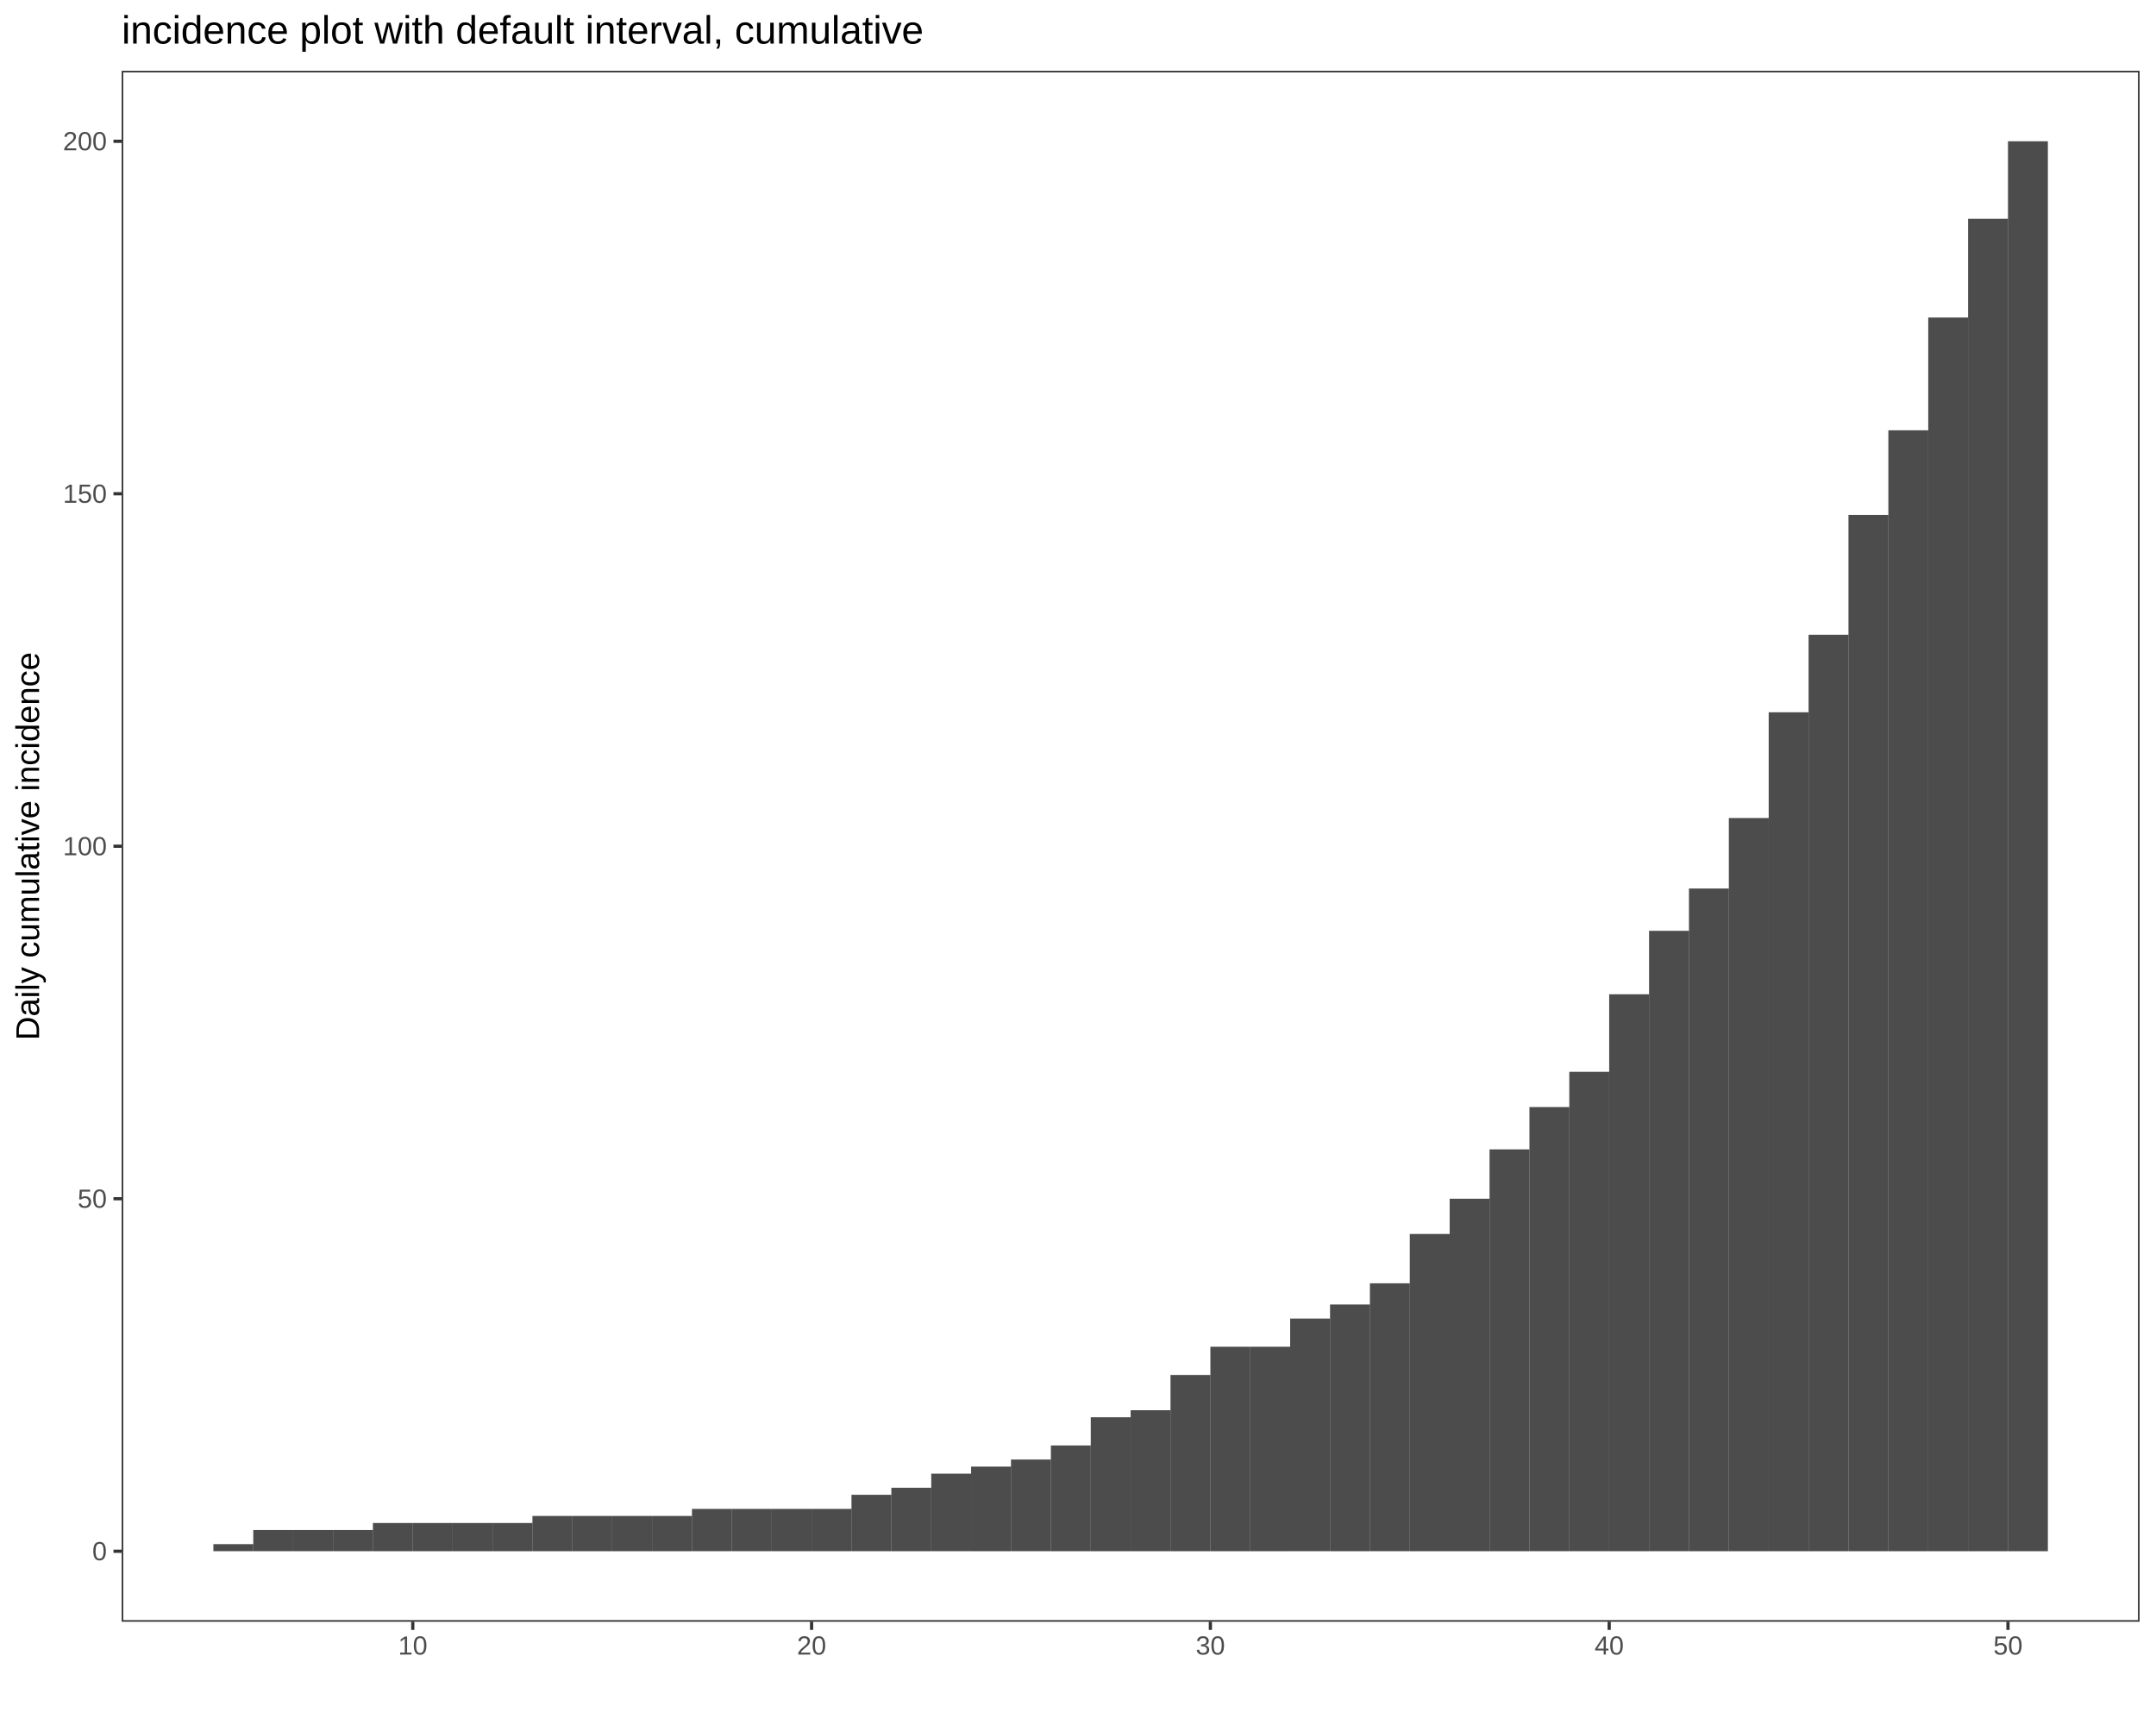
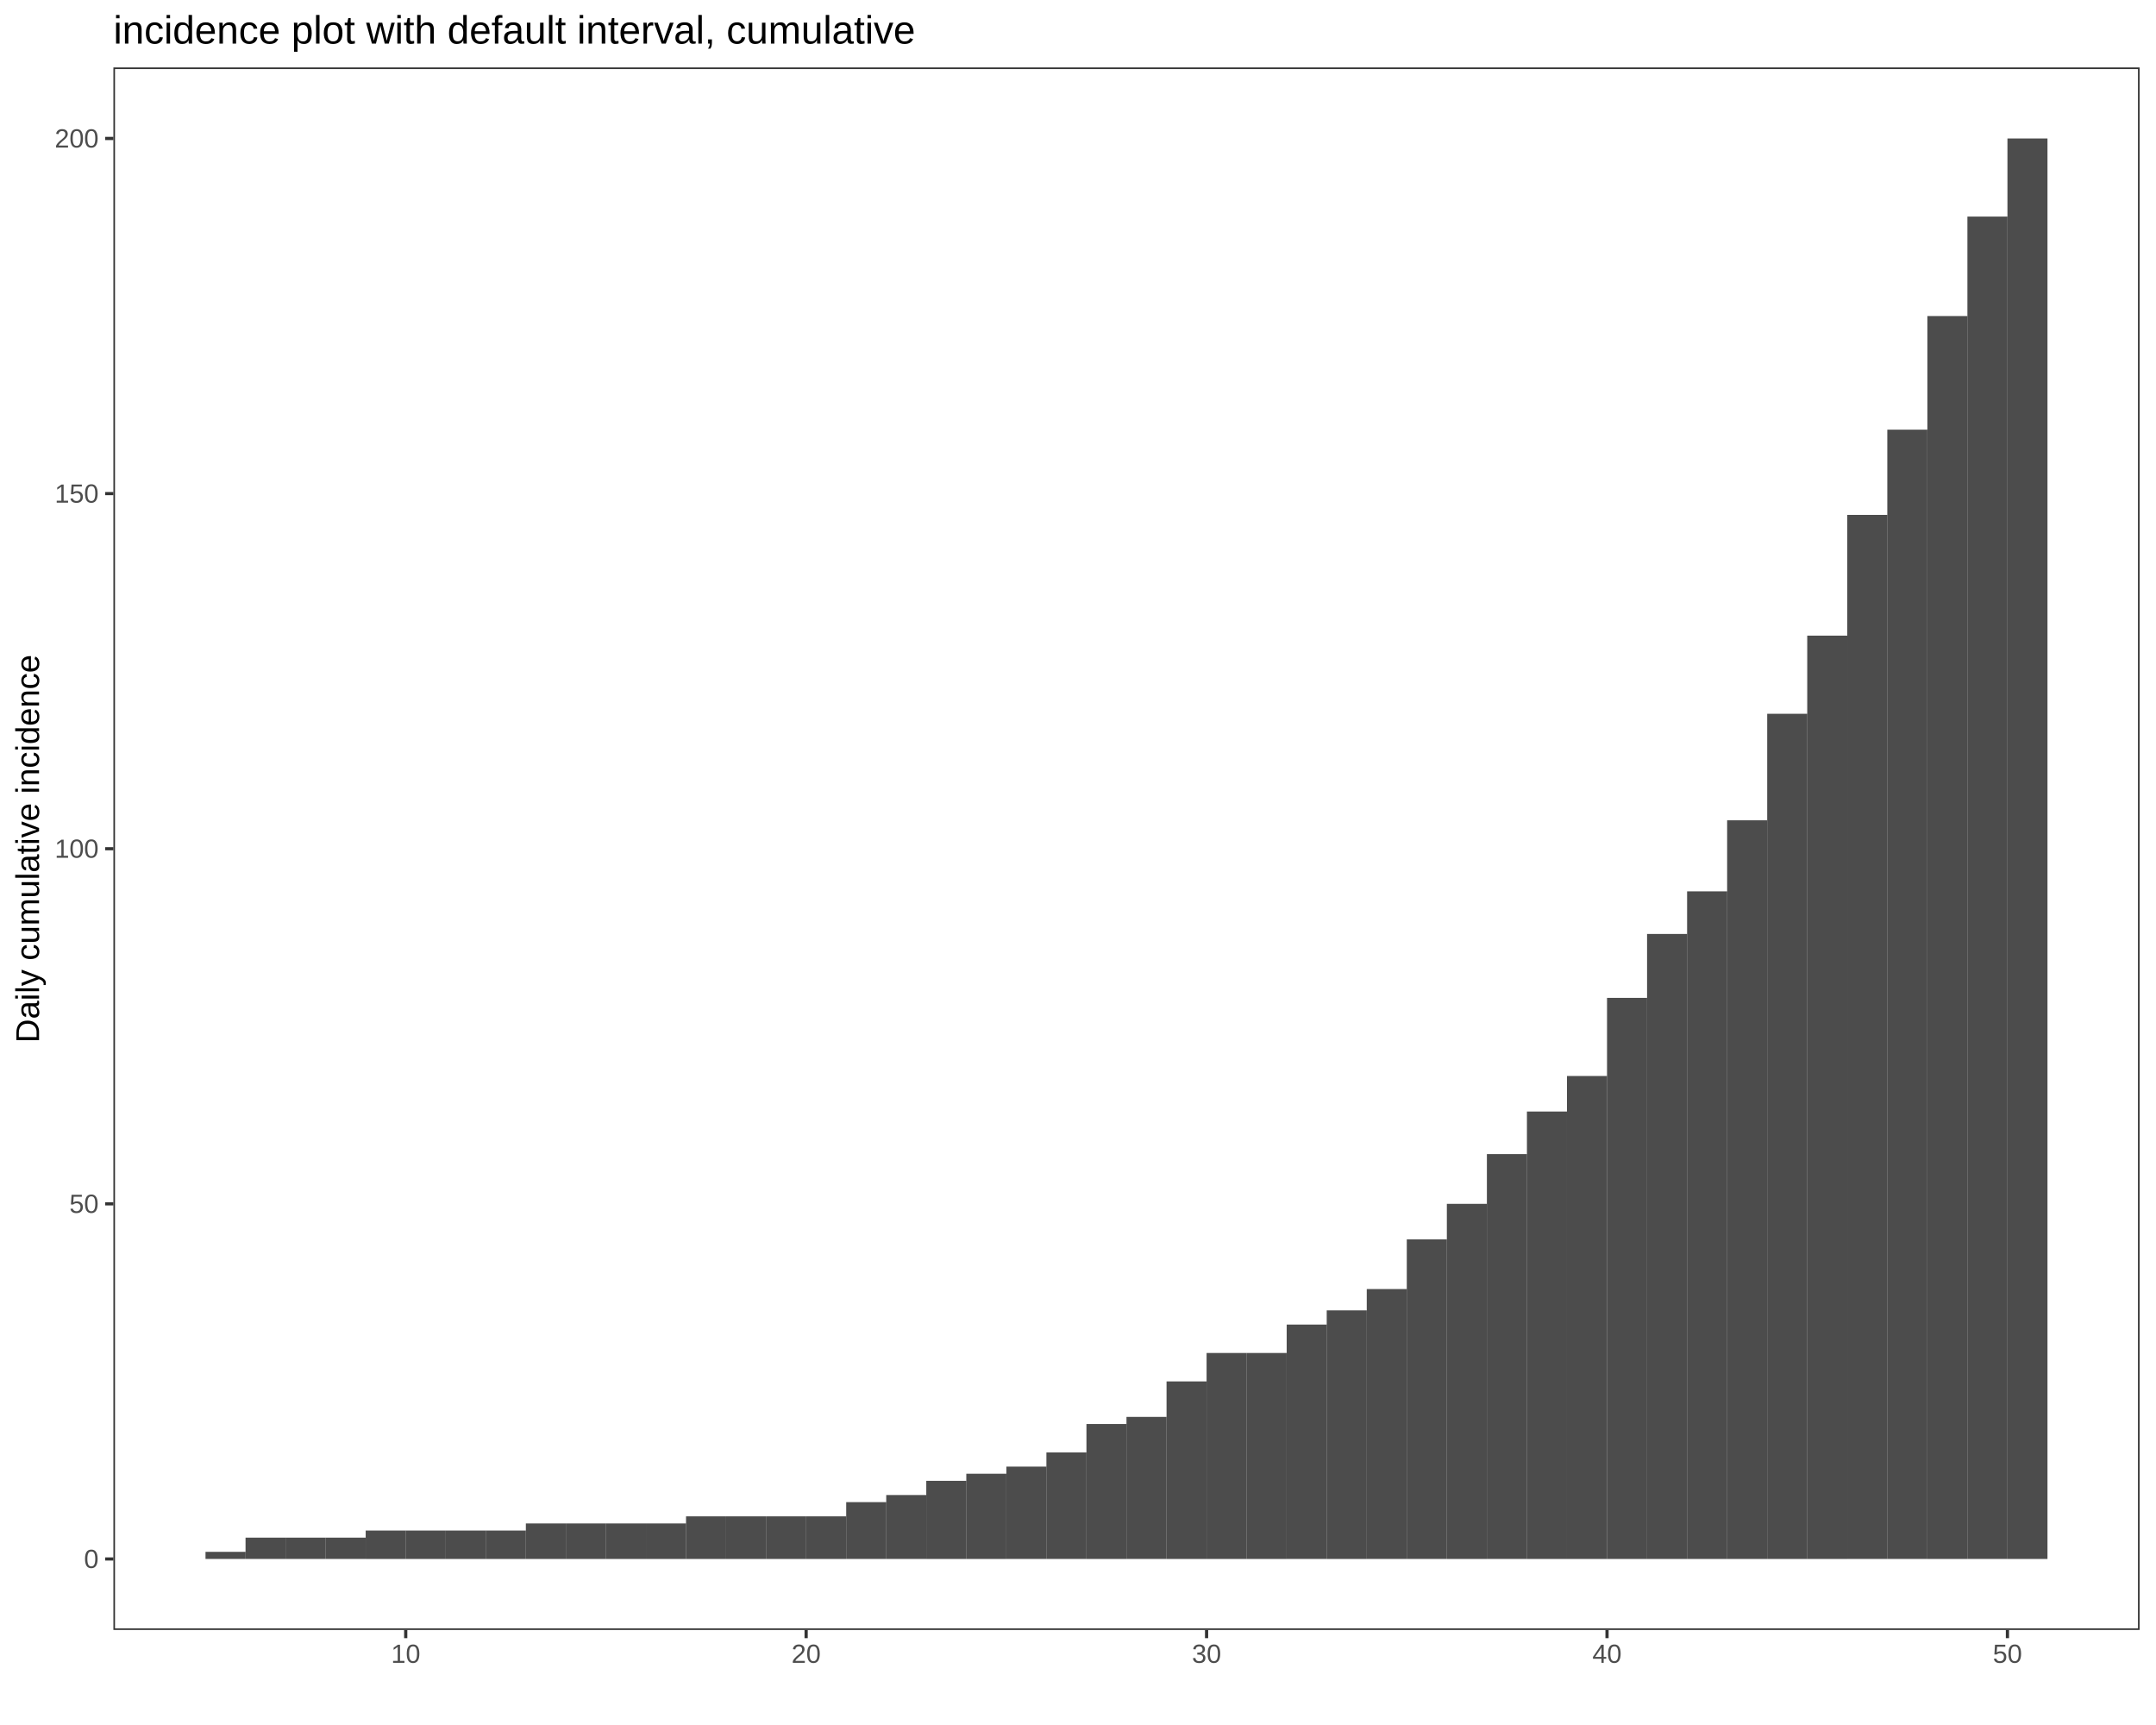
<svg xmlns="http://www.w3.org/2000/svg" viewBox="0 0 720.00 576.00">
  <defs>
    <style type="text/css">
-     line, polyline, path, rect, circle {
+     line, polyline, polygon, path, rect, circle {
      fill: none;
      stroke: #000000;
      stroke-linecap: round;
      stroke-linejoin: round;
      stroke-miterlimit: 10.00;
    }
  </style>
  </defs>
  <rect width="100%" height="100%" style="stroke: none; fill: #FFFFFF;" />
  <rect x="0.00" y="0.00" width="720.00" height="576.00" style="stroke-width: 1.07; stroke: #FFFFFF; fill: #FFFFFF;" />
  <defs>
-     <clipPath id="cpNDAuNjMwOXw3MTQuNTIxfDU0MS41MDd8MjMuNjI2NQ==">
-       <rect x="40.63" y="23.63" width="673.89" height="517.88" />
+     <clipPath id="cpMzcuODd8NzE0LjUyfDU0NC4yN3wyMi41Mg==">
+       <rect x="37.87" y="22.52" width="676.65" height="521.75" />
    </clipPath>
  </defs>
-   <rect x="40.63" y="23.63" width="673.89" height="517.88" style="stroke-width: 1.07; stroke: none; fill: #FFFFFF;" clip-path="url(#cpNDAuNjMwOXw3MTQuNTIxfDU0MS41MDd8MjMuNjI2NQ==)" />
-   <rect x="71.26" y="515.61" width="13.32" height="2.35" style="stroke-width: 1.07; stroke: none; stroke-linecap: butt; fill: #000000; fill-opacity: 0.70;" clip-path="url(#cpNDAuNjMwOXw3MTQuNTIxfDU0MS41MDd8MjMuNjI2NQ==)" />
-   <rect x="84.58" y="510.90" width="13.32" height="7.06" style="stroke-width: 1.07; stroke: none; stroke-linecap: butt; fill: #000000; fill-opacity: 0.70;" clip-path="url(#cpNDAuNjMwOXw3MTQuNTIxfDU0MS41MDd8MjMuNjI2NQ==)" />
-   <rect x="97.90" y="510.90" width="13.32" height="7.06" style="stroke-width: 1.07; stroke: none; stroke-linecap: butt; fill: #000000; fill-opacity: 0.70;" clip-path="url(#cpNDAuNjMwOXw3MTQuNTIxfDU0MS41MDd8MjMuNjI2NQ==)" />
-   <rect x="111.22" y="510.90" width="13.32" height="7.06" style="stroke-width: 1.07; stroke: none; stroke-linecap: butt; fill: #000000; fill-opacity: 0.70;" clip-path="url(#cpNDAuNjMwOXw3MTQuNTIxfDU0MS41MDd8MjMuNjI2NQ==)" />
-   <rect x="124.53" y="508.55" width="13.32" height="9.42" style="stroke-width: 1.07; stroke: none; stroke-linecap: butt; fill: #000000; fill-opacity: 0.70;" clip-path="url(#cpNDAuNjMwOXw3MTQuNTIxfDU0MS41MDd8MjMuNjI2NQ==)" />
-   <rect x="137.85" y="508.55" width="13.32" height="9.42" style="stroke-width: 1.07; stroke: none; stroke-linecap: butt; fill: #000000; fill-opacity: 0.70;" clip-path="url(#cpNDAuNjMwOXw3MTQuNTIxfDU0MS41MDd8MjMuNjI2NQ==)" />
-   <rect x="151.17" y="508.55" width="13.32" height="9.42" style="stroke-width: 1.07; stroke: none; stroke-linecap: butt; fill: #000000; fill-opacity: 0.70;" clip-path="url(#cpNDAuNjMwOXw3MTQuNTIxfDU0MS41MDd8MjMuNjI2NQ==)" />
-   <rect x="164.49" y="508.55" width="13.32" height="9.42" style="stroke-width: 1.07; stroke: none; stroke-linecap: butt; fill: #000000; fill-opacity: 0.70;" clip-path="url(#cpNDAuNjMwOXw3MTQuNTIxfDU0MS41MDd8MjMuNjI2NQ==)" />
-   <rect x="177.81" y="506.20" width="13.32" height="11.77" style="stroke-width: 1.07; stroke: none; stroke-linecap: butt; fill: #000000; fill-opacity: 0.70;" clip-path="url(#cpNDAuNjMwOXw3MTQuNTIxfDU0MS41MDd8MjMuNjI2NQ==)" />
-   <rect x="191.12" y="506.20" width="13.32" height="11.77" style="stroke-width: 1.07; stroke: none; stroke-linecap: butt; fill: #000000; fill-opacity: 0.70;" clip-path="url(#cpNDAuNjMwOXw3MTQuNTIxfDU0MS41MDd8MjMuNjI2NQ==)" />
-   <rect x="204.44" y="506.20" width="13.32" height="11.77" style="stroke-width: 1.07; stroke: none; stroke-linecap: butt; fill: #000000; fill-opacity: 0.70;" clip-path="url(#cpNDAuNjMwOXw3MTQuNTIxfDU0MS41MDd8MjMuNjI2NQ==)" />
-   <rect x="217.76" y="506.20" width="13.32" height="11.77" style="stroke-width: 1.07; stroke: none; stroke-linecap: butt; fill: #000000; fill-opacity: 0.70;" clip-path="url(#cpNDAuNjMwOXw3MTQuNTIxfDU0MS41MDd8MjMuNjI2NQ==)" />
-   <rect x="231.08" y="503.84" width="13.32" height="14.12" style="stroke-width: 1.07; stroke: none; stroke-linecap: butt; fill: #000000; fill-opacity: 0.70;" clip-path="url(#cpNDAuNjMwOXw3MTQuNTIxfDU0MS41MDd8MjMuNjI2NQ==)" />
-   <rect x="244.40" y="503.84" width="13.32" height="14.12" style="stroke-width: 1.07; stroke: none; stroke-linecap: butt; fill: #000000; fill-opacity: 0.70;" clip-path="url(#cpNDAuNjMwOXw3MTQuNTIxfDU0MS41MDd8MjMuNjI2NQ==)" />
-   <rect x="257.71" y="503.84" width="13.32" height="14.12" style="stroke-width: 1.07; stroke: none; stroke-linecap: butt; fill: #000000; fill-opacity: 0.70;" clip-path="url(#cpNDAuNjMwOXw3MTQuNTIxfDU0MS41MDd8MjMuNjI2NQ==)" />
-   <rect x="271.03" y="503.84" width="13.32" height="14.12" style="stroke-width: 1.07; stroke: none; stroke-linecap: butt; fill: #000000; fill-opacity: 0.70;" clip-path="url(#cpNDAuNjMwOXw3MTQuNTIxfDU0MS41MDd8MjMuNjI2NQ==)" />
-   <rect x="284.35" y="499.13" width="13.32" height="18.83" style="stroke-width: 1.07; stroke: none; stroke-linecap: butt; fill: #000000; fill-opacity: 0.70;" clip-path="url(#cpNDAuNjMwOXw3MTQuNTIxfDU0MS41MDd8MjMuNjI2NQ==)" />
-   <rect x="297.67" y="496.78" width="13.32" height="21.19" style="stroke-width: 1.07; stroke: none; stroke-linecap: butt; fill: #000000; fill-opacity: 0.70;" clip-path="url(#cpNDAuNjMwOXw3MTQuNTIxfDU0MS41MDd8MjMuNjI2NQ==)" />
-   <rect x="310.99" y="492.07" width="13.32" height="25.89" style="stroke-width: 1.07; stroke: none; stroke-linecap: butt; fill: #000000; fill-opacity: 0.70;" clip-path="url(#cpNDAuNjMwOXw3MTQuNTIxfDU0MS41MDd8MjMuNjI2NQ==)" />
-   <rect x="324.30" y="489.72" width="13.32" height="28.25" style="stroke-width: 1.07; stroke: none; stroke-linecap: butt; fill: #000000; fill-opacity: 0.70;" clip-path="url(#cpNDAuNjMwOXw3MTQuNTIxfDU0MS41MDd8MjMuNjI2NQ==)" />
-   <rect x="337.62" y="487.36" width="13.32" height="30.60" style="stroke-width: 1.07; stroke: none; stroke-linecap: butt; fill: #000000; fill-opacity: 0.70;" clip-path="url(#cpNDAuNjMwOXw3MTQuNTIxfDU0MS41MDd8MjMuNjI2NQ==)" />
-   <rect x="350.94" y="482.66" width="13.32" height="35.31" style="stroke-width: 1.07; stroke: none; stroke-linecap: butt; fill: #000000; fill-opacity: 0.70;" clip-path="url(#cpNDAuNjMwOXw3MTQuNTIxfDU0MS41MDd8MjMuNjI2NQ==)" />
-   <rect x="364.26" y="473.24" width="13.32" height="44.73" style="stroke-width: 1.07; stroke: none; stroke-linecap: butt; fill: #000000; fill-opacity: 0.70;" clip-path="url(#cpNDAuNjMwOXw3MTQuNTIxfDU0MS41MDd8MjMuNjI2NQ==)" />
-   <rect x="377.58" y="470.89" width="13.32" height="47.08" style="stroke-width: 1.07; stroke: none; stroke-linecap: butt; fill: #000000; fill-opacity: 0.70;" clip-path="url(#cpNDAuNjMwOXw3MTQuNTIxfDU0MS41MDd8MjMuNjI2NQ==)" />
-   <rect x="390.89" y="459.12" width="13.32" height="58.85" style="stroke-width: 1.07; stroke: none; stroke-linecap: butt; fill: #000000; fill-opacity: 0.70;" clip-path="url(#cpNDAuNjMwOXw3MTQuNTIxfDU0MS41MDd8MjMuNjI2NQ==)" />
-   <rect x="404.21" y="449.70" width="13.32" height="68.27" style="stroke-width: 1.07; stroke: none; stroke-linecap: butt; fill: #000000; fill-opacity: 0.70;" clip-path="url(#cpNDAuNjMwOXw3MTQuNTIxfDU0MS41MDd8MjMuNjI2NQ==)" />
-   <rect x="417.53" y="449.70" width="13.32" height="68.27" style="stroke-width: 1.07; stroke: none; stroke-linecap: butt; fill: #000000; fill-opacity: 0.70;" clip-path="url(#cpNDAuNjMwOXw3MTQuNTIxfDU0MS41MDd8MjMuNjI2NQ==)" />
-   <rect x="430.85" y="440.28" width="13.32" height="77.68" style="stroke-width: 1.07; stroke: none; stroke-linecap: butt; fill: #000000; fill-opacity: 0.70;" clip-path="url(#cpNDAuNjMwOXw3MTQuNTIxfDU0MS41MDd8MjMuNjI2NQ==)" />
-   <rect x="444.17" y="435.58" width="13.32" height="82.39" style="stroke-width: 1.07; stroke: none; stroke-linecap: butt; fill: #000000; fill-opacity: 0.70;" clip-path="url(#cpNDAuNjMwOXw3MTQuNTIxfDU0MS41MDd8MjMuNjI2NQ==)" />
-   <rect x="457.48" y="428.51" width="13.32" height="89.45" style="stroke-width: 1.07; stroke: none; stroke-linecap: butt; fill: #000000; fill-opacity: 0.70;" clip-path="url(#cpNDAuNjMwOXw3MTQuNTIxfDU0MS41MDd8MjMuNjI2NQ==)" />
-   <rect x="470.80" y="412.04" width="13.32" height="105.93" style="stroke-width: 1.07; stroke: none; stroke-linecap: butt; fill: #000000; fill-opacity: 0.70;" clip-path="url(#cpNDAuNjMwOXw3MTQuNTIxfDU0MS41MDd8MjMuNjI2NQ==)" />
-   <rect x="484.12" y="400.27" width="13.32" height="117.70" style="stroke-width: 1.07; stroke: none; stroke-linecap: butt; fill: #000000; fill-opacity: 0.70;" clip-path="url(#cpNDAuNjMwOXw3MTQuNTIxfDU0MS41MDd8MjMuNjI2NQ==)" />
-   <rect x="497.44" y="383.79" width="13.32" height="134.18" style="stroke-width: 1.07; stroke: none; stroke-linecap: butt; fill: #000000; fill-opacity: 0.70;" clip-path="url(#cpNDAuNjMwOXw3MTQuNTIxfDU0MS41MDd8MjMuNjI2NQ==)" />
-   <rect x="510.76" y="369.66" width="13.32" height="148.30" style="stroke-width: 1.07; stroke: none; stroke-linecap: butt; fill: #000000; fill-opacity: 0.70;" clip-path="url(#cpNDAuNjMwOXw3MTQuNTIxfDU0MS41MDd8MjMuNjI2NQ==)" />
-   <rect x="524.07" y="357.89" width="13.32" height="160.07" style="stroke-width: 1.07; stroke: none; stroke-linecap: butt; fill: #000000; fill-opacity: 0.70;" clip-path="url(#cpNDAuNjMwOXw3MTQuNTIxfDU0MS41MDd8MjMuNjI2NQ==)" />
-   <rect x="537.39" y="332.00" width="13.32" height="185.97" style="stroke-width: 1.07; stroke: none; stroke-linecap: butt; fill: #000000; fill-opacity: 0.70;" clip-path="url(#cpNDAuNjMwOXw3MTQuNTIxfDU0MS41MDd8MjMuNjI2NQ==)" />
-   <rect x="550.71" y="310.81" width="13.32" height="207.15" style="stroke-width: 1.07; stroke: none; stroke-linecap: butt; fill: #000000; fill-opacity: 0.70;" clip-path="url(#cpNDAuNjMwOXw3MTQuNTIxfDU0MS41MDd8MjMuNjI2NQ==)" />
-   <rect x="564.03" y="296.69" width="13.32" height="221.28" style="stroke-width: 1.07; stroke: none; stroke-linecap: butt; fill: #000000; fill-opacity: 0.70;" clip-path="url(#cpNDAuNjMwOXw3MTQuNTIxfDU0MS41MDd8MjMuNjI2NQ==)" />
-   <rect x="577.35" y="273.15" width="13.32" height="244.82" style="stroke-width: 1.07; stroke: none; stroke-linecap: butt; fill: #000000; fill-opacity: 0.70;" clip-path="url(#cpNDAuNjMwOXw3MTQuNTIxfDU0MS41MDd8MjMuNjI2NQ==)" />
-   <rect x="590.66" y="237.84" width="13.32" height="280.13" style="stroke-width: 1.07; stroke: none; stroke-linecap: butt; fill: #000000; fill-opacity: 0.70;" clip-path="url(#cpNDAuNjMwOXw3MTQuNTIxfDU0MS41MDd8MjMuNjI2NQ==)" />
-   <rect x="603.98" y="211.95" width="13.32" height="306.02" style="stroke-width: 1.07; stroke: none; stroke-linecap: butt; fill: #000000; fill-opacity: 0.70;" clip-path="url(#cpNDAuNjMwOXw3MTQuNTIxfDU0MS41MDd8MjMuNjI2NQ==)" />
-   <rect x="617.30" y="171.93" width="13.32" height="346.04" style="stroke-width: 1.07; stroke: none; stroke-linecap: butt; fill: #000000; fill-opacity: 0.70;" clip-path="url(#cpNDAuNjMwOXw3MTQuNTIxfDU0MS41MDd8MjMuNjI2NQ==)" />
-   <rect x="630.62" y="143.68" width="13.32" height="374.29" style="stroke-width: 1.07; stroke: none; stroke-linecap: butt; fill: #000000; fill-opacity: 0.70;" clip-path="url(#cpNDAuNjMwOXw3MTQuNTIxfDU0MS41MDd8MjMuNjI2NQ==)" />
-   <rect x="643.94" y="106.02" width="13.32" height="411.95" style="stroke-width: 1.07; stroke: none; stroke-linecap: butt; fill: #000000; fill-opacity: 0.70;" clip-path="url(#cpNDAuNjMwOXw3MTQuNTIxfDU0MS41MDd8MjMuNjI2NQ==)" />
-   <rect x="657.25" y="73.06" width="13.32" height="444.91" style="stroke-width: 1.07; stroke: none; stroke-linecap: butt; fill: #000000; fill-opacity: 0.70;" clip-path="url(#cpNDAuNjMwOXw3MTQuNTIxfDU0MS41MDd8MjMuNjI2NQ==)" />
-   <rect x="670.57" y="47.17" width="13.32" height="470.80" style="stroke-width: 1.07; stroke: none; stroke-linecap: butt; fill: #000000; fill-opacity: 0.70;" clip-path="url(#cpNDAuNjMwOXw3MTQuNTIxfDU0MS41MDd8MjMuNjI2NQ==)" />
-   <rect x="40.63" y="23.63" width="673.89" height="517.88" style="stroke-width: 1.07; stroke: #333333;" clip-path="url(#cpNDAuNjMwOXw3MTQuNTIxfDU0MS41MDd8MjMuNjI2NQ==)" />
+   <rect x="37.87" y="22.52" width="676.65" height="521.75" style="stroke-width: 1.07; stroke: none; fill: #FFFFFF;" clip-path="url(#cpMzcuODd8NzE0LjUyfDU0NC4yN3wyMi41Mg==)" />
+   <rect x="68.63" y="518.18" width="13.37" height="2.37" style="stroke-width: 1.07; stroke: none; stroke-linecap: butt; fill: #000000; fill-opacity: 0.70;" clip-path="url(#cpMzcuODd8NzE0LjUyfDU0NC4yN3wyMi41Mg==)" />
+   <rect x="82.00" y="513.44" width="13.37" height="7.11" style="stroke-width: 1.07; stroke: none; stroke-linecap: butt; fill: #000000; fill-opacity: 0.70;" clip-path="url(#cpMzcuODd8NzE0LjUyfDU0NC4yN3wyMi41Mg==)" />
+   <rect x="95.37" y="513.44" width="13.37" height="7.11" style="stroke-width: 1.07; stroke: none; stroke-linecap: butt; fill: #000000; fill-opacity: 0.70;" clip-path="url(#cpMzcuODd8NzE0LjUyfDU0NC4yN3wyMi41Mg==)" />
+   <rect x="108.74" y="513.44" width="13.37" height="7.11" style="stroke-width: 1.07; stroke: none; stroke-linecap: butt; fill: #000000; fill-opacity: 0.70;" clip-path="url(#cpMzcuODd8NzE0LjUyfDU0NC4yN3wyMi41Mg==)" />
+   <rect x="122.12" y="511.07" width="13.37" height="9.49" style="stroke-width: 1.07; stroke: none; stroke-linecap: butt; fill: #000000; fill-opacity: 0.70;" clip-path="url(#cpMzcuODd8NzE0LjUyfDU0NC4yN3wyMi41Mg==)" />
+   <rect x="135.49" y="511.07" width="13.37" height="9.49" style="stroke-width: 1.07; stroke: none; stroke-linecap: butt; fill: #000000; fill-opacity: 0.70;" clip-path="url(#cpMzcuODd8NzE0LjUyfDU0NC4yN3wyMi41Mg==)" />
+   <rect x="148.86" y="511.07" width="13.37" height="9.49" style="stroke-width: 1.07; stroke: none; stroke-linecap: butt; fill: #000000; fill-opacity: 0.70;" clip-path="url(#cpMzcuODd8NzE0LjUyfDU0NC4yN3wyMi41Mg==)" />
+   <rect x="162.23" y="511.07" width="13.37" height="9.49" style="stroke-width: 1.07; stroke: none; stroke-linecap: butt; fill: #000000; fill-opacity: 0.70;" clip-path="url(#cpMzcuODd8NzE0LjUyfDU0NC4yN3wyMi41Mg==)" />
+   <rect x="175.61" y="508.70" width="13.37" height="11.86" style="stroke-width: 1.07; stroke: none; stroke-linecap: butt; fill: #000000; fill-opacity: 0.70;" clip-path="url(#cpMzcuODd8NzE0LjUyfDU0NC4yN3wyMi41Mg==)" />
+   <rect x="188.98" y="508.70" width="13.37" height="11.86" style="stroke-width: 1.07; stroke: none; stroke-linecap: butt; fill: #000000; fill-opacity: 0.70;" clip-path="url(#cpMzcuODd8NzE0LjUyfDU0NC4yN3wyMi41Mg==)" />
+   <rect x="202.35" y="508.70" width="13.37" height="11.86" style="stroke-width: 1.07; stroke: none; stroke-linecap: butt; fill: #000000; fill-opacity: 0.70;" clip-path="url(#cpMzcuODd8NzE0LjUyfDU0NC4yN3wyMi41Mg==)" />
+   <rect x="215.72" y="508.70" width="13.37" height="11.86" style="stroke-width: 1.07; stroke: none; stroke-linecap: butt; fill: #000000; fill-opacity: 0.70;" clip-path="url(#cpMzcuODd8NzE0LjUyfDU0NC4yN3wyMi41Mg==)" />
+   <rect x="229.10" y="506.33" width="13.37" height="14.23" style="stroke-width: 1.07; stroke: none; stroke-linecap: butt; fill: #000000; fill-opacity: 0.70;" clip-path="url(#cpMzcuODd8NzE0LjUyfDU0NC4yN3wyMi41Mg==)" />
+   <rect x="242.47" y="506.33" width="13.37" height="14.23" style="stroke-width: 1.07; stroke: none; stroke-linecap: butt; fill: #000000; fill-opacity: 0.70;" clip-path="url(#cpMzcuODd8NzE0LjUyfDU0NC4yN3wyMi41Mg==)" />
+   <rect x="255.84" y="506.33" width="13.37" height="14.23" style="stroke-width: 1.07; stroke: none; stroke-linecap: butt; fill: #000000; fill-opacity: 0.70;" clip-path="url(#cpMzcuODd8NzE0LjUyfDU0NC4yN3wyMi41Mg==)" />
+   <rect x="269.21" y="506.33" width="13.37" height="14.23" style="stroke-width: 1.07; stroke: none; stroke-linecap: butt; fill: #000000; fill-opacity: 0.70;" clip-path="url(#cpMzcuODd8NzE0LjUyfDU0NC4yN3wyMi41Mg==)" />
+   <rect x="282.59" y="501.58" width="13.37" height="18.97" style="stroke-width: 1.07; stroke: none; stroke-linecap: butt; fill: #000000; fill-opacity: 0.70;" clip-path="url(#cpMzcuODd8NzE0LjUyfDU0NC4yN3wyMi41Mg==)" />
+   <rect x="295.96" y="499.21" width="13.37" height="21.34" style="stroke-width: 1.07; stroke: none; stroke-linecap: butt; fill: #000000; fill-opacity: 0.70;" clip-path="url(#cpMzcuODd8NzE0LjUyfDU0NC4yN3wyMi41Mg==)" />
+   <rect x="309.33" y="494.47" width="13.37" height="26.09" style="stroke-width: 1.07; stroke: none; stroke-linecap: butt; fill: #000000; fill-opacity: 0.70;" clip-path="url(#cpMzcuODd8NzE0LjUyfDU0NC4yN3wyMi41Mg==)" />
+   <rect x="322.70" y="492.10" width="13.37" height="28.46" style="stroke-width: 1.07; stroke: none; stroke-linecap: butt; fill: #000000; fill-opacity: 0.70;" clip-path="url(#cpMzcuODd8NzE0LjUyfDU0NC4yN3wyMi41Mg==)" />
+   <rect x="336.08" y="489.72" width="13.37" height="30.83" style="stroke-width: 1.07; stroke: none; stroke-linecap: butt; fill: #000000; fill-opacity: 0.70;" clip-path="url(#cpMzcuODd8NzE0LjUyfDU0NC4yN3wyMi41Mg==)" />
+   <rect x="349.45" y="484.98" width="13.37" height="35.57" style="stroke-width: 1.07; stroke: none; stroke-linecap: butt; fill: #000000; fill-opacity: 0.70;" clip-path="url(#cpMzcuODd8NzE0LjUyfDU0NC4yN3wyMi41Mg==)" />
+   <rect x="362.82" y="475.50" width="13.37" height="45.06" style="stroke-width: 1.07; stroke: none; stroke-linecap: butt; fill: #000000; fill-opacity: 0.70;" clip-path="url(#cpMzcuODd8NzE0LjUyfDU0NC4yN3wyMi41Mg==)" />
+   <rect x="376.19" y="473.12" width="13.37" height="47.43" style="stroke-width: 1.07; stroke: none; stroke-linecap: butt; fill: #000000; fill-opacity: 0.70;" clip-path="url(#cpMzcuODd8NzE0LjUyfDU0NC4yN3wyMi41Mg==)" />
+   <rect x="389.57" y="461.27" width="13.37" height="59.29" style="stroke-width: 1.07; stroke: none; stroke-linecap: butt; fill: #000000; fill-opacity: 0.70;" clip-path="url(#cpMzcuODd8NzE0LjUyfDU0NC4yN3wyMi41Mg==)" />
+   <rect x="402.94" y="451.78" width="13.37" height="68.78" style="stroke-width: 1.07; stroke: none; stroke-linecap: butt; fill: #000000; fill-opacity: 0.70;" clip-path="url(#cpMzcuODd8NzE0LjUyfDU0NC4yN3wyMi41Mg==)" />
+   <rect x="416.31" y="451.78" width="13.37" height="68.78" style="stroke-width: 1.07; stroke: none; stroke-linecap: butt; fill: #000000; fill-opacity: 0.70;" clip-path="url(#cpMzcuODd8NzE0LjUyfDU0NC4yN3wyMi41Mg==)" />
+   <rect x="429.69" y="442.29" width="13.37" height="78.26" style="stroke-width: 1.07; stroke: none; stroke-linecap: butt; fill: #000000; fill-opacity: 0.70;" clip-path="url(#cpMzcuODd8NzE0LjUyfDU0NC4yN3wyMi41Mg==)" />
+   <rect x="443.06" y="437.55" width="13.37" height="83.01" style="stroke-width: 1.07; stroke: none; stroke-linecap: butt; fill: #000000; fill-opacity: 0.70;" clip-path="url(#cpMzcuODd8NzE0LjUyfDU0NC4yN3wyMi41Mg==)" />
+   <rect x="456.43" y="430.43" width="13.37" height="90.12" style="stroke-width: 1.07; stroke: none; stroke-linecap: butt; fill: #000000; fill-opacity: 0.70;" clip-path="url(#cpMzcuODd8NzE0LjUyfDU0NC4yN3wyMi41Mg==)" />
+   <rect x="469.80" y="413.83" width="13.37" height="106.72" style="stroke-width: 1.07; stroke: none; stroke-linecap: butt; fill: #000000; fill-opacity: 0.70;" clip-path="url(#cpMzcuODd8NzE0LjUyfDU0NC4yN3wyMi41Mg==)" />
+   <rect x="483.18" y="401.98" width="13.37" height="118.58" style="stroke-width: 1.07; stroke: none; stroke-linecap: butt; fill: #000000; fill-opacity: 0.70;" clip-path="url(#cpMzcuODd8NzE0LjUyfDU0NC4yN3wyMi41Mg==)" />
+   <rect x="496.55" y="385.37" width="13.37" height="135.18" style="stroke-width: 1.07; stroke: none; stroke-linecap: butt; fill: #000000; fill-opacity: 0.70;" clip-path="url(#cpMzcuODd8NzE0LjUyfDU0NC4yN3wyMi41Mg==)" />
+   <rect x="509.92" y="371.15" width="13.37" height="149.41" style="stroke-width: 1.07; stroke: none; stroke-linecap: butt; fill: #000000; fill-opacity: 0.70;" clip-path="url(#cpMzcuODd8NzE0LjUyfDU0NC4yN3wyMi41Mg==)" />
+   <rect x="523.29" y="359.29" width="13.37" height="161.27" style="stroke-width: 1.07; stroke: none; stroke-linecap: butt; fill: #000000; fill-opacity: 0.70;" clip-path="url(#cpMzcuODd8NzE0LjUyfDU0NC4yN3wyMi41Mg==)" />
+   <rect x="536.67" y="333.20" width="13.37" height="187.36" style="stroke-width: 1.07; stroke: none; stroke-linecap: butt; fill: #000000; fill-opacity: 0.70;" clip-path="url(#cpMzcuODd8NzE0LjUyfDU0NC4yN3wyMi41Mg==)" />
+   <rect x="550.04" y="311.86" width="13.37" height="208.70" style="stroke-width: 1.07; stroke: none; stroke-linecap: butt; fill: #000000; fill-opacity: 0.70;" clip-path="url(#cpMzcuODd8NzE0LjUyfDU0NC4yN3wyMi41Mg==)" />
+   <rect x="563.41" y="297.63" width="13.37" height="222.93" style="stroke-width: 1.07; stroke: none; stroke-linecap: butt; fill: #000000; fill-opacity: 0.70;" clip-path="url(#cpMzcuODd8NzE0LjUyfDU0NC4yN3wyMi41Mg==)" />
+   <rect x="576.78" y="273.91" width="13.37" height="246.65" style="stroke-width: 1.07; stroke: none; stroke-linecap: butt; fill: #000000; fill-opacity: 0.70;" clip-path="url(#cpMzcuODd8NzE0LjUyfDU0NC4yN3wyMi41Mg==)" />
+   <rect x="590.16" y="238.34" width="13.37" height="282.22" style="stroke-width: 1.07; stroke: none; stroke-linecap: butt; fill: #000000; fill-opacity: 0.70;" clip-path="url(#cpMzcuODd8NzE0LjUyfDU0NC4yN3wyMi41Mg==)" />
+   <rect x="603.53" y="212.25" width="13.37" height="308.31" style="stroke-width: 1.07; stroke: none; stroke-linecap: butt; fill: #000000; fill-opacity: 0.70;" clip-path="url(#cpMzcuODd8NzE0LjUyfDU0NC4yN3wyMi41Mg==)" />
+   <rect x="616.90" y="171.93" width="13.37" height="348.62" style="stroke-width: 1.07; stroke: none; stroke-linecap: butt; fill: #000000; fill-opacity: 0.70;" clip-path="url(#cpMzcuODd8NzE0LjUyfDU0NC4yN3wyMi41Mg==)" />
+   <rect x="630.27" y="143.47" width="13.37" height="377.08" style="stroke-width: 1.07; stroke: none; stroke-linecap: butt; fill: #000000; fill-opacity: 0.70;" clip-path="url(#cpMzcuODd8NzE0LjUyfDU0NC4yN3wyMi41Mg==)" />
+   <rect x="643.65" y="105.53" width="13.37" height="415.03" style="stroke-width: 1.07; stroke: none; stroke-linecap: butt; fill: #000000; fill-opacity: 0.70;" clip-path="url(#cpMzcuODd8NzE0LjUyfDU0NC4yN3wyMi41Mg==)" />
+   <rect x="657.02" y="72.32" width="13.37" height="448.23" style="stroke-width: 1.07; stroke: none; stroke-linecap: butt; fill: #000000; fill-opacity: 0.70;" clip-path="url(#cpMzcuODd8NzE0LjUyfDU0NC4yN3wyMi41Mg==)" />
+   <rect x="670.39" y="46.24" width="13.37" height="474.32" style="stroke-width: 1.07; stroke: none; stroke-linecap: butt; fill: #000000; fill-opacity: 0.70;" clip-path="url(#cpMzcuODd8NzE0LjUyfDU0NC4yN3wyMi41Mg==)" />
+   <rect x="37.87" y="22.52" width="676.65" height="521.75" style="stroke-width: 1.07; stroke: #333333;" clip-path="url(#cpMzcuODd8NzE0LjUyfDU0NC4yN3wyMi41Mg==)" />
  <defs>
-     <clipPath id="cpMHw3MjB8NTc2fDA=">
+     <clipPath id="cpMC4wMHw3MjAuMDB8NTc2LjAwfDAuMDA=">
      <rect x="0.00" y="0.00" width="720.00" height="576.00" />
    </clipPath>
  </defs>
-   <g clip-path="url(#cpMHw3MjB8NTc2fDA=)">
-     <text x="30.81" y="520.99" style="font-size: 8.80px; fill: #4D4D4D; font-family: Liberation Sans;" textLength="4.89px" lengthAdjust="spacingAndGlyphs">0</text>
+   <g clip-path="url(#cpMC4wMHw3MjAuMDB8NTc2LjAwfDAuMDA=)">
+     <text x="28.05" y="523.58" style="font-size: 8.80px; fill: #4D4D4D; font-family: Liberation Sans;" textLength="4.89px" lengthAdjust="spacingAndGlyphs">0</text>
  </g>
-   <g clip-path="url(#cpMHw3MjB8NTc2fDA=)">
-     <text x="25.91" y="403.29" style="font-size: 8.80px; fill: #4D4D4D; font-family: Liberation Sans;" textLength="9.79px" lengthAdjust="spacingAndGlyphs">50</text>
+   <g clip-path="url(#cpMC4wMHw3MjAuMDB8NTc2LjAwfDAuMDA=)">
+     <text x="23.16" y="405.00" style="font-size: 8.80px; fill: #4D4D4D; font-family: Liberation Sans;" textLength="9.78px" lengthAdjust="spacingAndGlyphs">50</text>
  </g>
-   <g clip-path="url(#cpMHw3MjB8NTc2fDA=)">
-     <text x="21.02" y="285.59" style="font-size: 8.80px; fill: #4D4D4D; font-family: Liberation Sans;" textLength="14.68px" lengthAdjust="spacingAndGlyphs">100</text>
+   <g clip-path="url(#cpMC4wMHw3MjAuMDB8NTc2LjAwfDAuMDA=)">
+     <text x="18.27" y="286.42" style="font-size: 8.80px; fill: #4D4D4D; font-family: Liberation Sans;" textLength="14.67px" lengthAdjust="spacingAndGlyphs">100</text>
  </g>
-   <g clip-path="url(#cpMHw3MjB8NTc2fDA=)">
-     <text x="21.02" y="167.89" style="font-size: 8.80px; fill: #4D4D4D; font-family: Liberation Sans;" textLength="14.68px" lengthAdjust="spacingAndGlyphs">150</text>
+   <g clip-path="url(#cpMC4wMHw3MjAuMDB8NTc2LjAwfDAuMDA=)">
+     <text x="18.27" y="167.84" style="font-size: 8.80px; fill: #4D4D4D; font-family: Liberation Sans;" textLength="14.67px" lengthAdjust="spacingAndGlyphs">150</text>
  </g>
-   <g clip-path="url(#cpMHw3MjB8NTc2fDA=)">
-     <text x="21.02" y="50.19" style="font-size: 8.80px; fill: #4D4D4D; font-family: Liberation Sans;" textLength="14.68px" lengthAdjust="spacingAndGlyphs">200</text>
+   <g clip-path="url(#cpMC4wMHw3MjAuMDB8NTc2LjAwfDAuMDA=)">
+     <text x="18.27" y="49.26" style="font-size: 8.80px; fill: #4D4D4D; font-family: Liberation Sans;" textLength="14.67px" lengthAdjust="spacingAndGlyphs">200</text>
  </g>
-   <polyline points="37.89,517.97 40.63,517.97 " style="stroke-width: 1.07; stroke: #333333; stroke-linecap: butt;" clip-path="url(#cpMHw3MjB8NTc2fDA=)" />
-   <polyline points="37.89,400.27 40.63,400.27 " style="stroke-width: 1.07; stroke: #333333; stroke-linecap: butt;" clip-path="url(#cpMHw3MjB8NTc2fDA=)" />
-   <polyline points="37.89,282.57 40.63,282.57 " style="stroke-width: 1.07; stroke: #333333; stroke-linecap: butt;" clip-path="url(#cpMHw3MjB8NTc2fDA=)" />
-   <polyline points="37.89,164.87 40.63,164.87 " style="stroke-width: 1.07; stroke: #333333; stroke-linecap: butt;" clip-path="url(#cpMHw3MjB8NTc2fDA=)" />
-   <polyline points="37.89,47.17 40.63,47.17 " style="stroke-width: 1.07; stroke: #333333; stroke-linecap: butt;" clip-path="url(#cpMHw3MjB8NTc2fDA=)" />
-   <polyline points="137.85,544.25 137.85,541.51 " style="stroke-width: 1.07; stroke: #333333; stroke-linecap: butt;" clip-path="url(#cpMHw3MjB8NTc2fDA=)" />
-   <polyline points="271.03,544.25 271.03,541.51 " style="stroke-width: 1.07; stroke: #333333; stroke-linecap: butt;" clip-path="url(#cpMHw3MjB8NTc2fDA=)" />
-   <polyline points="404.21,544.25 404.21,541.51 " style="stroke-width: 1.07; stroke: #333333; stroke-linecap: butt;" clip-path="url(#cpMHw3MjB8NTc2fDA=)" />
-   <polyline points="537.39,544.25 537.39,541.51 " style="stroke-width: 1.07; stroke: #333333; stroke-linecap: butt;" clip-path="url(#cpMHw3MjB8NTc2fDA=)" />
-   <polyline points="670.57,544.25 670.57,541.51 " style="stroke-width: 1.07; stroke: #333333; stroke-linecap: butt;" clip-path="url(#cpMHw3MjB8NTc2fDA=)" />
-   <g clip-path="url(#cpMHw3MjB8NTc2fDA=)">
-     <text x="132.96" y="552.49" style="font-size: 8.80px; fill: #4D4D4D; font-family: Liberation Sans;" textLength="9.79px" lengthAdjust="spacingAndGlyphs">10</text>
+   <polyline points="35.13,520.56 37.87,520.56 " style="stroke-width: 1.07; stroke: #333333; stroke-linecap: butt;" clip-path="url(#cpMC4wMHw3MjAuMDB8NTc2LjAwfDAuMDA=)" />
+   <polyline points="35.13,401.98 37.87,401.98 " style="stroke-width: 1.07; stroke: #333333; stroke-linecap: butt;" clip-path="url(#cpMC4wMHw3MjAuMDB8NTc2LjAwfDAuMDA=)" />
+   <polyline points="35.13,283.40 37.87,283.40 " style="stroke-width: 1.07; stroke: #333333; stroke-linecap: butt;" clip-path="url(#cpMC4wMHw3MjAuMDB8NTc2LjAwfDAuMDA=)" />
+   <polyline points="35.13,164.82 37.87,164.82 " style="stroke-width: 1.07; stroke: #333333; stroke-linecap: butt;" clip-path="url(#cpMC4wMHw3MjAuMDB8NTc2LjAwfDAuMDA=)" />
+   <polyline points="35.13,46.24 37.87,46.24 " style="stroke-width: 1.07; stroke: #333333; stroke-linecap: butt;" clip-path="url(#cpMC4wMHw3MjAuMDB8NTc2LjAwfDAuMDA=)" />
+   <polyline points="135.49,547.01 135.49,544.27 " style="stroke-width: 1.07; stroke: #333333; stroke-linecap: butt;" clip-path="url(#cpMC4wMHw3MjAuMDB8NTc2LjAwfDAuMDA=)" />
+   <polyline points="269.21,547.01 269.21,544.27 " style="stroke-width: 1.07; stroke: #333333; stroke-linecap: butt;" clip-path="url(#cpMC4wMHw3MjAuMDB8NTc2LjAwfDAuMDA=)" />
+   <polyline points="402.94,547.01 402.94,544.27 " style="stroke-width: 1.07; stroke: #333333; stroke-linecap: butt;" clip-path="url(#cpMC4wMHw3MjAuMDB8NTc2LjAwfDAuMDA=)" />
+   <polyline points="536.67,547.01 536.67,544.27 " style="stroke-width: 1.07; stroke: #333333; stroke-linecap: butt;" clip-path="url(#cpMC4wMHw3MjAuMDB8NTc2LjAwfDAuMDA=)" />
+   <polyline points="670.39,547.01 670.39,544.27 " style="stroke-width: 1.07; stroke: #333333; stroke-linecap: butt;" clip-path="url(#cpMC4wMHw3MjAuMDB8NTc2LjAwfDAuMDA=)" />
+   <g clip-path="url(#cpMC4wMHw3MjAuMDB8NTc2LjAwfDAuMDA=)">
+     <text x="130.60" y="555.25" style="font-size: 8.80px; fill: #4D4D4D; font-family: Liberation Sans;" textLength="9.78px" lengthAdjust="spacingAndGlyphs">10</text>
  </g>
-   <g clip-path="url(#cpMHw3MjB8NTc2fDA=)">
-     <text x="266.14" y="552.49" style="font-size: 8.80px; fill: #4D4D4D; font-family: Liberation Sans;" textLength="9.79px" lengthAdjust="spacingAndGlyphs">20</text>
+   <g clip-path="url(#cpMC4wMHw3MjAuMDB8NTc2LjAwfDAuMDA=)">
+     <text x="264.32" y="555.25" style="font-size: 8.80px; fill: #4D4D4D; font-family: Liberation Sans;" textLength="9.78px" lengthAdjust="spacingAndGlyphs">20</text>
  </g>
-   <g clip-path="url(#cpMHw3MjB8NTc2fDA=)">
-     <text x="399.32" y="552.49" style="font-size: 8.80px; fill: #4D4D4D; font-family: Liberation Sans;" textLength="9.79px" lengthAdjust="spacingAndGlyphs">30</text>
+   <g clip-path="url(#cpMC4wMHw3MjAuMDB8NTc2LjAwfDAuMDA=)">
+     <text x="398.05" y="555.25" style="font-size: 8.80px; fill: #4D4D4D; font-family: Liberation Sans;" textLength="9.78px" lengthAdjust="spacingAndGlyphs">30</text>
  </g>
-   <g clip-path="url(#cpMHw3MjB8NTc2fDA=)">
-     <text x="532.50" y="552.49" style="font-size: 8.80px; fill: #4D4D4D; font-family: Liberation Sans;" textLength="9.79px" lengthAdjust="spacingAndGlyphs">40</text>
+   <g clip-path="url(#cpMC4wMHw3MjAuMDB8NTc2LjAwfDAuMDA=)">
+     <text x="531.77" y="555.25" style="font-size: 8.80px; fill: #4D4D4D; font-family: Liberation Sans;" textLength="9.78px" lengthAdjust="spacingAndGlyphs">40</text>
  </g>
-   <g clip-path="url(#cpMHw3MjB8NTc2fDA=)">
-     <text x="665.68" y="552.49" style="font-size: 8.80px; fill: #4D4D4D; font-family: Liberation Sans;" textLength="9.79px" lengthAdjust="spacingAndGlyphs">50</text>
+   <g clip-path="url(#cpMC4wMHw3MjAuMDB8NTc2LjAwfDAuMDA=)">
+     <text x="665.50" y="555.25" style="font-size: 8.80px; fill: #4D4D4D; font-family: Liberation Sans;" textLength="9.78px" lengthAdjust="spacingAndGlyphs">50</text>
  </g>
-   <g clip-path="url(#cpMHw3MjB8NTc2fDA=)">
-     <text transform="translate(13.05,347.37) rotate(-90)" style="font-size: 11.00px; font-family: Liberation Sans;" textLength="129.62px" lengthAdjust="spacingAndGlyphs">Daily cumulative incidence</text>
+   <g clip-path="url(#cpMC4wMHw3MjAuMDB8NTc2LjAwfDAuMDA=)">
+     <text transform="translate(13.04,348.22) rotate(-90)" style="font-size: 11.00px; font-family: Liberation Sans;" textLength="129.66px" lengthAdjust="spacingAndGlyphs">Daily cumulative incidence</text>
  </g>
-   <g clip-path="url(#cpMHw3MjB8NTc2fDA=)">
-     <text x="40.63" y="14.56" style="font-size: 13.20px; font-family: Liberation Sans;" textLength="267.81px" lengthAdjust="spacingAndGlyphs">incidence plot with default interval, cumulative</text>
+   <g clip-path="url(#cpMC4wMHw3MjAuMDB8NTc2LjAwfDAuMDA=)">
+     <text x="37.87" y="14.56" style="font-size: 13.20px; font-family: Liberation Sans;" textLength="267.42px" lengthAdjust="spacingAndGlyphs">incidence plot with default interval, cumulative</text>
  </g>
</svg>
